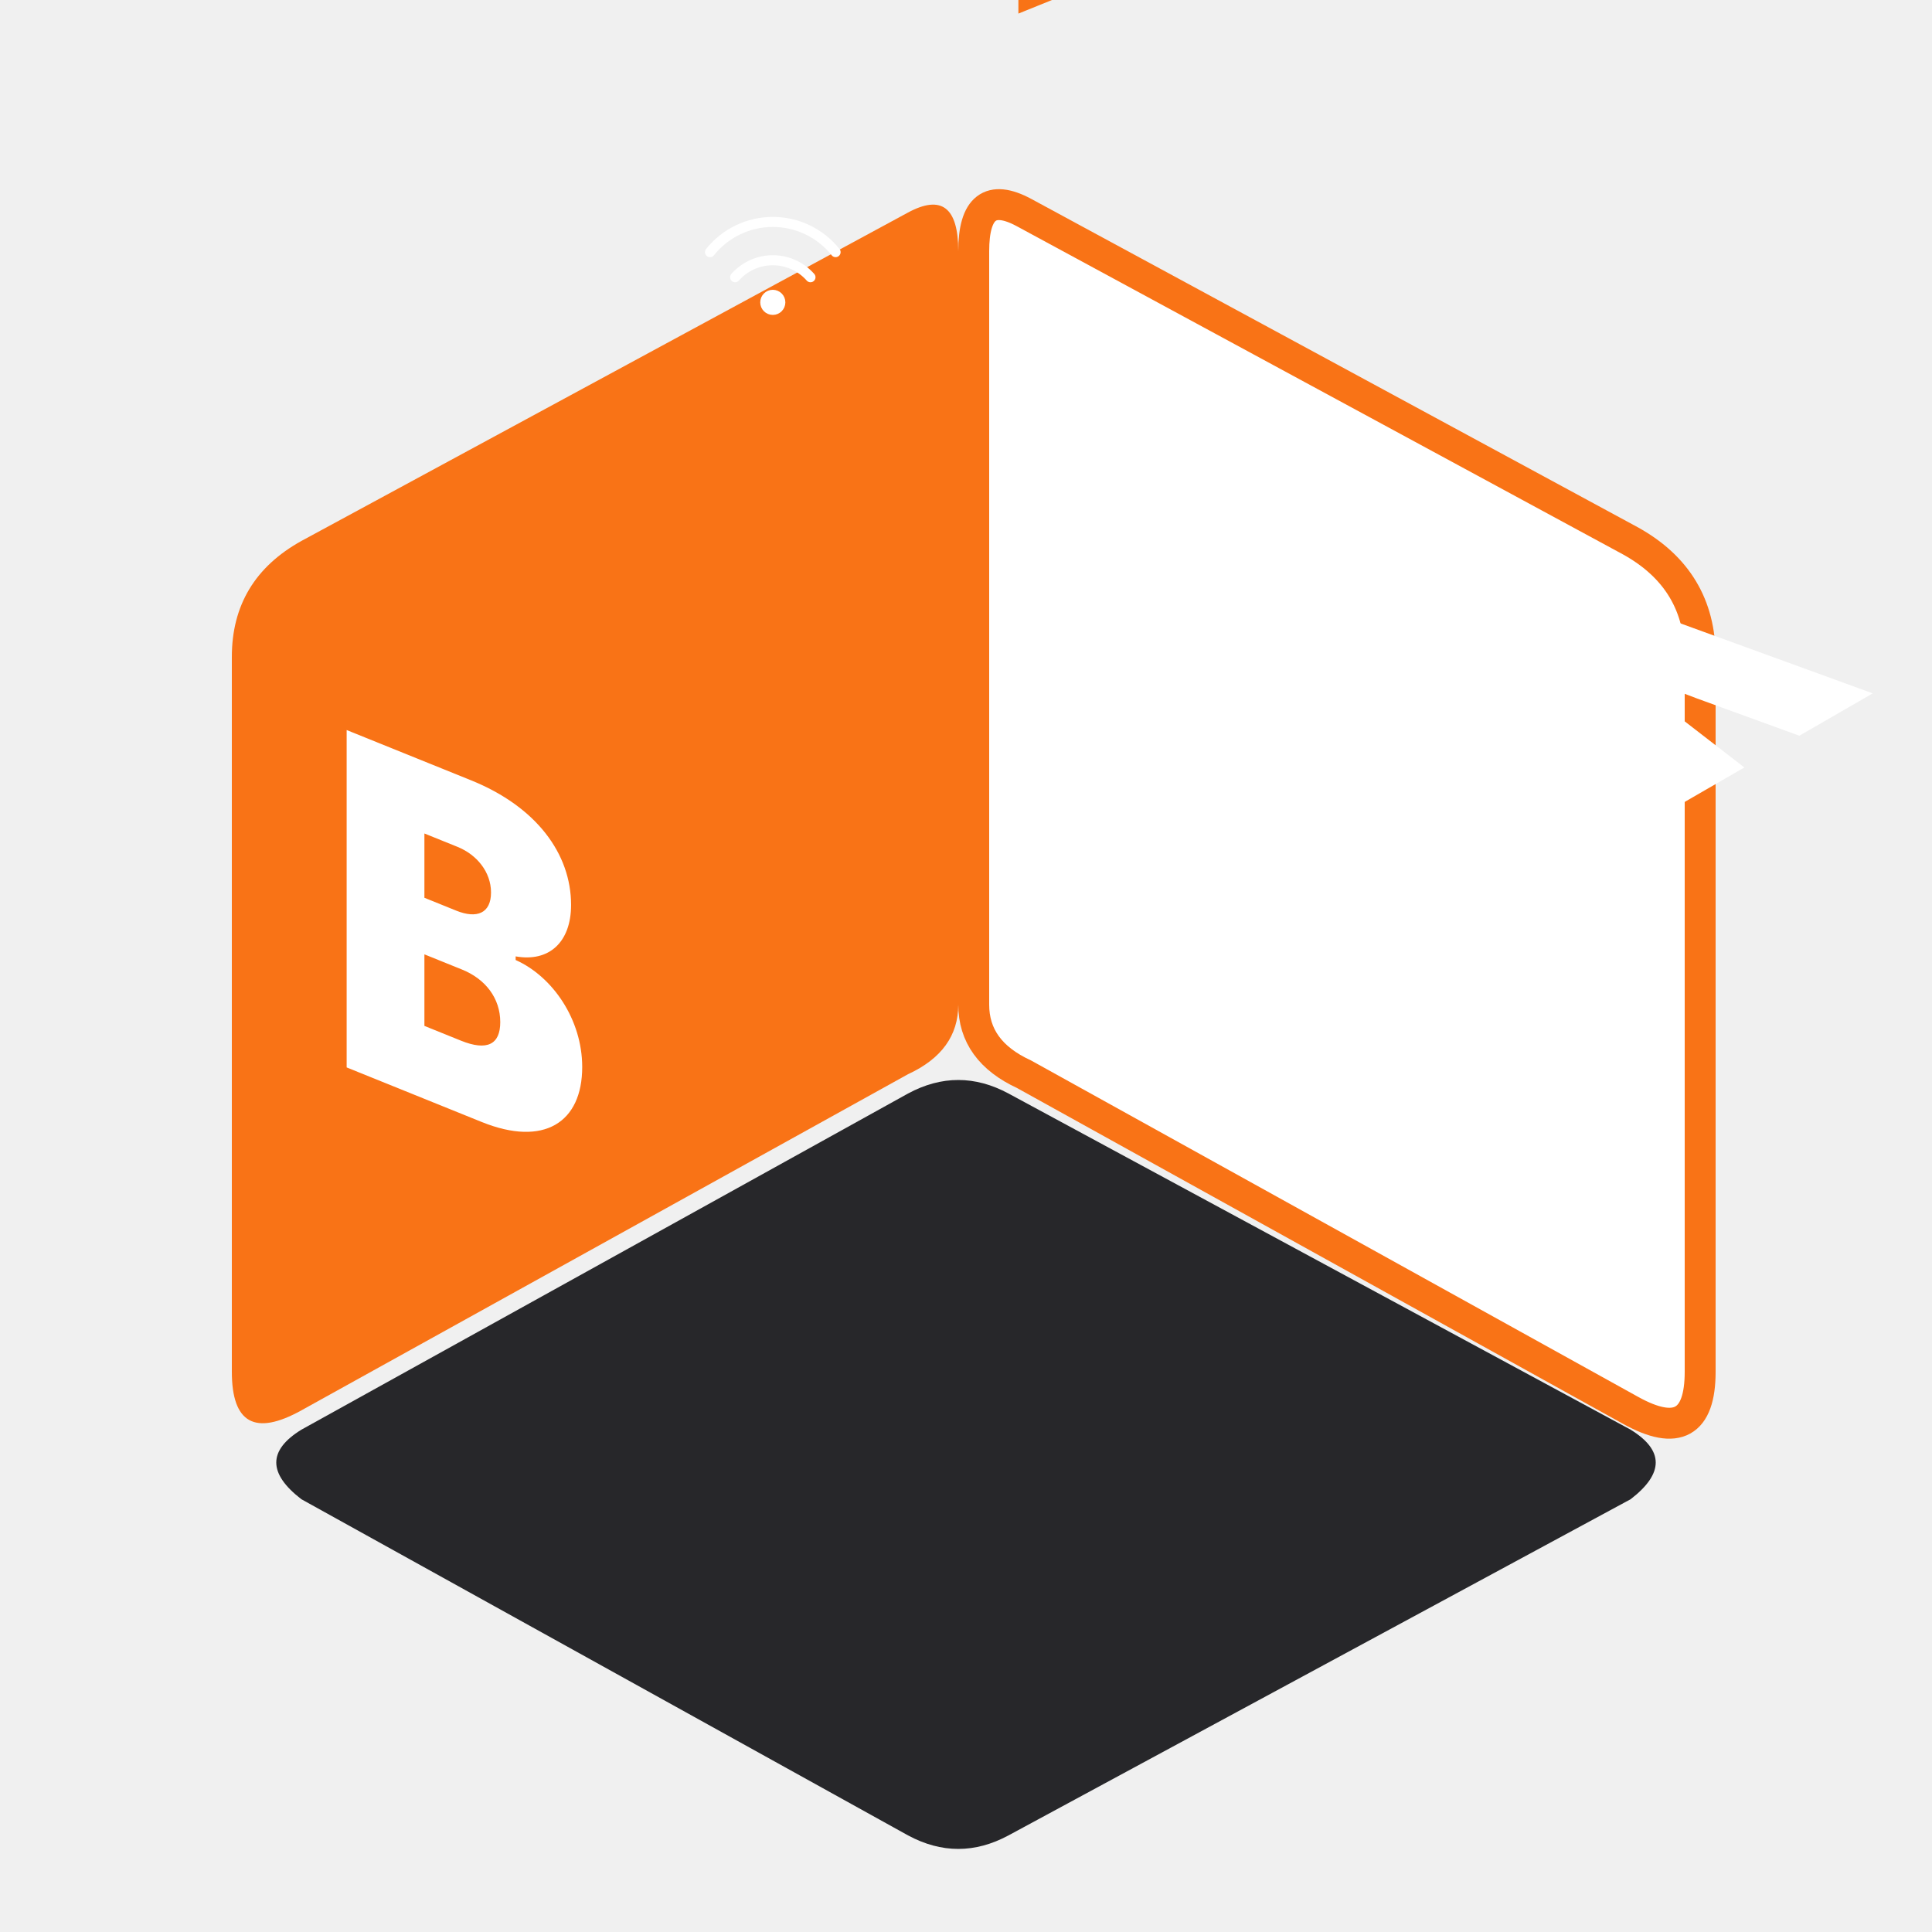
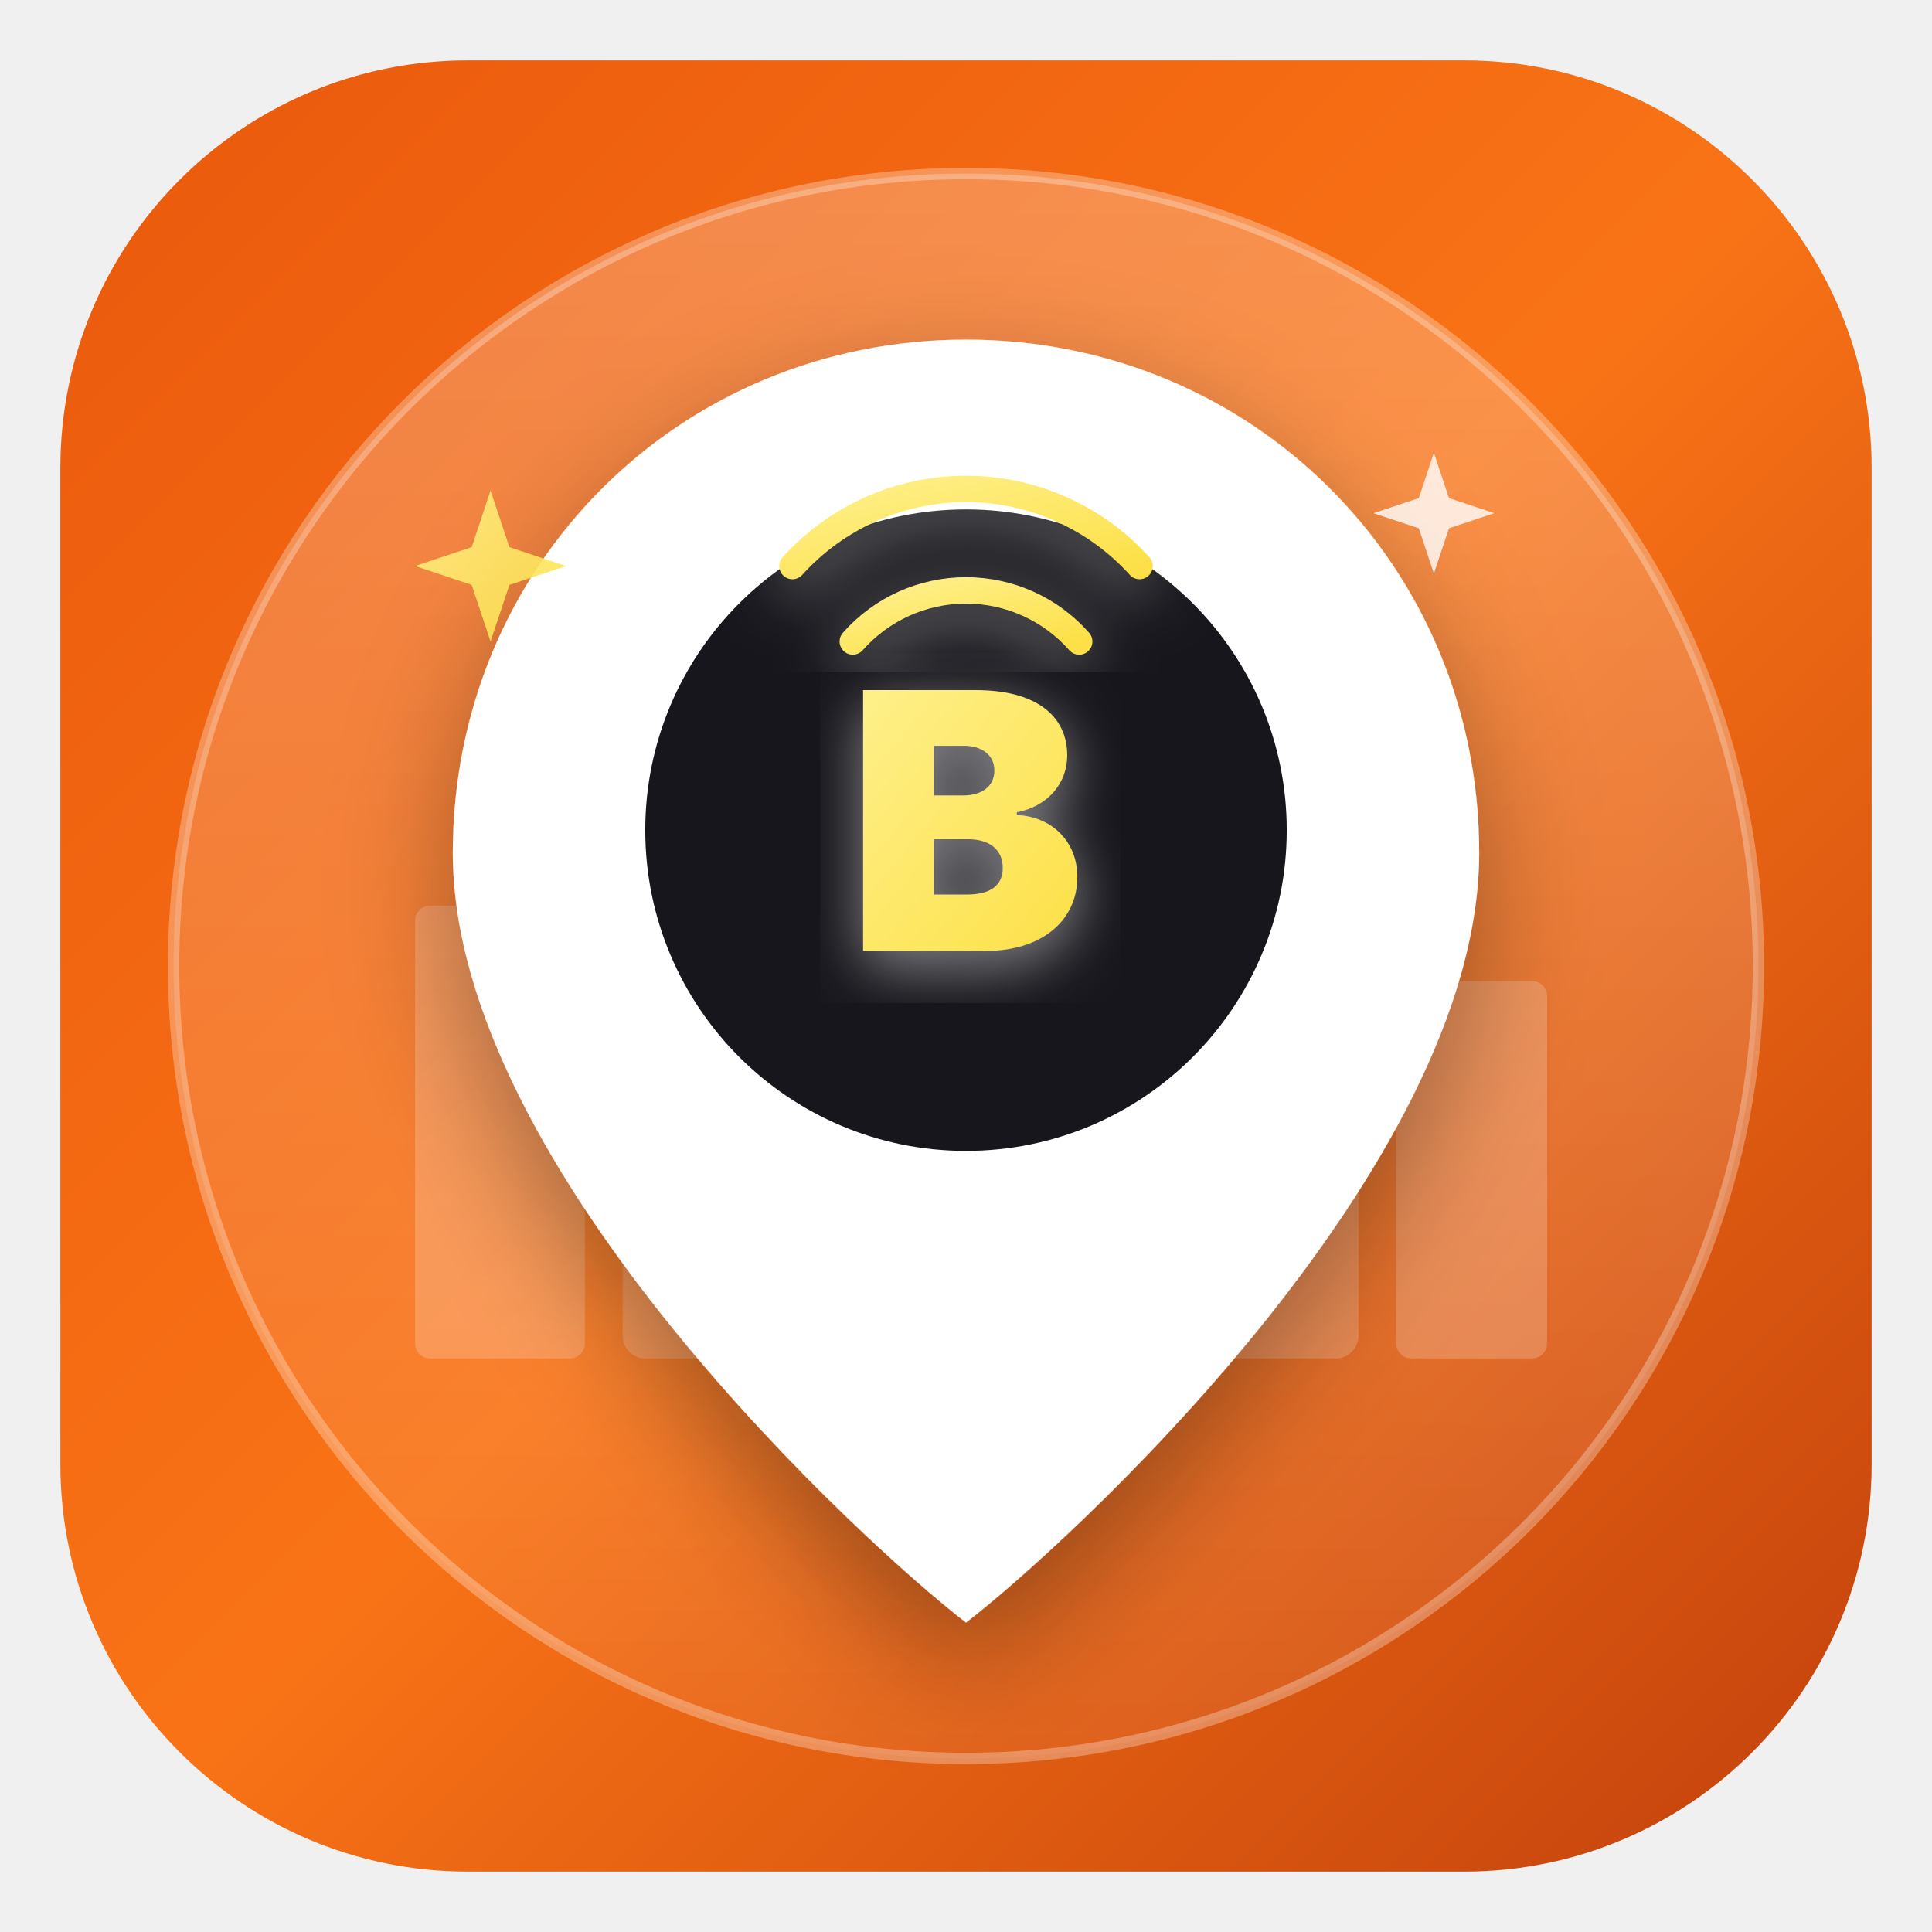
- <svg xmlns="http://www.w3.org/2000/svg" viewBox="0 0 500 500" width="100%" height="100%">
+ <svg xmlns="http://www.w3.org/2000/svg" viewBox="0 0 512 512" width="100%" height="100%">
  <defs>
-     <style>
-       .bg-orange { fill: #f97316; }
-       .bg-dark { fill: #27272a; }
-       .stroke-orange { stroke: #f97316; stroke-width: 8; fill: #ffffff; }
-       .text-white { fill: #ffffff; font-family: system-ui, -apple-system, sans-serif; font-weight: 900; }
-       .text-orange { fill: #f97316; font-family: system-ui, -apple-system, sans-serif; font-weight: 900; }
-     </style>
+     <linearGradient id="bgGrad" x1="0%" y1="0%" x2="100%" y2="100%">
+       <stop offset="0%" stop-color="#ea580c" />
+       <stop offset="50%" stop-color="#f97316" />
+       <stop offset="100%" stop-color="#c2410c" />
+     </linearGradient>
+     <linearGradient id="shieldGrad" x1="0%" y1="0%" x2="0%" y2="100%">
+       <stop offset="0%" stop-color="#ffffff" stop-opacity="0.25" />
+       <stop offset="100%" stop-color="#ffffff" stop-opacity="0.05" />
+     </linearGradient>
+     <linearGradient id="accentGrad" x1="0%" y1="0%" x2="100%" y2="100%">
+       <stop offset="0%" stop-color="#fef08a" />
+       <stop offset="100%" stop-color="#fde047" />
+     </linearGradient>
+     <filter id="dropShadow" x="-20%" y="-20%" width="140%" height="140%">
+       <feDropShadow dx="0" dy="12" stdDeviation="16" flood-color="#000000" flood-opacity="0.35" />
+     </filter>
+     <filter id="glow" x="-20%" y="-20%" width="140%" height="140%">
+       <feDropShadow dx="0" dy="4" stdDeviation="8" flood-color="#ffffff" flood-opacity="0.5" />
+     </filter>
  </defs>
-   <path d="M 60,170 Q 60,150 78,140 L 235,55 Q 248,48 248,65 L 248,260 Q 248,272 235,278 L 78,365 Q 60,375 60,355 Z" class="bg-orange" />
-   <g transform="translate(200, 75) scale(0.65)" stroke="#ffffff" stroke-width="4" fill="none" stroke-linecap="round">
-     <path d="M -15, -5 A 20,20 0 0,1 15,-5" />
-     <path d="M -25, -15 A 32,32 0 0,1 25,-15" />
-     <circle cx="0" cy="5" r="3" fill="#ffffff" />
+   <rect x="16" y="16" width="480" height="480" rx="108" fill="url(#bgGrad)" />
+   <circle cx="256" cy="256" r="210" fill="url(#shieldGrad)" stroke="#ffffff" stroke-width="3" stroke-opacity="0.3" />
+   <g fill="#ffffff" fill-opacity="0.2">
+     <rect x="110" y="240" width="45" height="120" rx="4" />
+     <rect x="165" y="190" width="55" height="170" rx="6" />
+     <rect x="230" y="150" width="70" height="210" rx="8" />
+     <rect x="310" y="210" width="50" height="150" rx="6" />
+     <rect x="370" y="260" width="40" height="100" rx="4" />
  </g>
-   <text x="140" y="240" font-size="120" text-anchor="middle" class="text-white" transform="skewY(22) scale(0.85, 1)">B</text>
-   <path d="M 252,65 Q 252,48 265,55 L 422,140 Q 440,150 440,170 L 440,355 Q 440,375 422,365 L 265,278 Q 252,272 252,260 Z" class="stroke-orange" />
-   <text x="350" y="110" font-size="120" text-anchor="middle" class="text-orange" transform="skewY(-22) scale(0.85, 1)">K</text>
-   <path d="M 78,370 L 235,283 Q 248,276 261,283 L 422,370 Q 435,378 422,388 L 261,475 Q 248,482 235,475 L 78,388 Q 65,378 78,370 Z" class="bg-dark" />
-   <text x="250" y="470" font-size="110" text-anchor="middle" class="text-white" transform="rotate(-30, 250, 420) skewX(40) scale(1, 0.7)">M</text>
+   <g filter="url(#dropShadow)">
+     <path d="M 256,90 C 180,90 120,150 120,226 C 120,310 230,410 256,430 C 282,410 392,310 392,226 C 392,150 332,90 256,90 Z" fill="#ffffff" />
+     <circle cx="256" cy="220" r="85" fill="#18181b" />
+   </g>
+   <g stroke="url(#accentGrad)" stroke-width="7" fill="none" stroke-linecap="round" filter="url(#glow)">
+     <path d="M 226,170 A 40,40 0 0,1 286,170" />
+     <path d="M 210,150 A 62,62 0 0,1 302,150" />
+   </g>
+   <text x="256" y="252" font-family="'Poppins', 'Inter', sans-serif" font-weight="900" font-size="95" text-anchor="middle" fill="url(#accentGrad)" filter="url(#glow)">B</text>
+   <path d="M 130,130 L 135,145 L 150,150 L 135,155 L 130,170 L 125,155 L 110,150 L 125,145 Z" fill="url(#accentGrad)" opacity="0.9" />
+   <path d="M 380,120 L 384,132 L 396,136 L 384,140 L 380,152 L 376,140 L 364,136 L 376,132 Z" fill="#ffffff" opacity="0.8" />
</svg>
